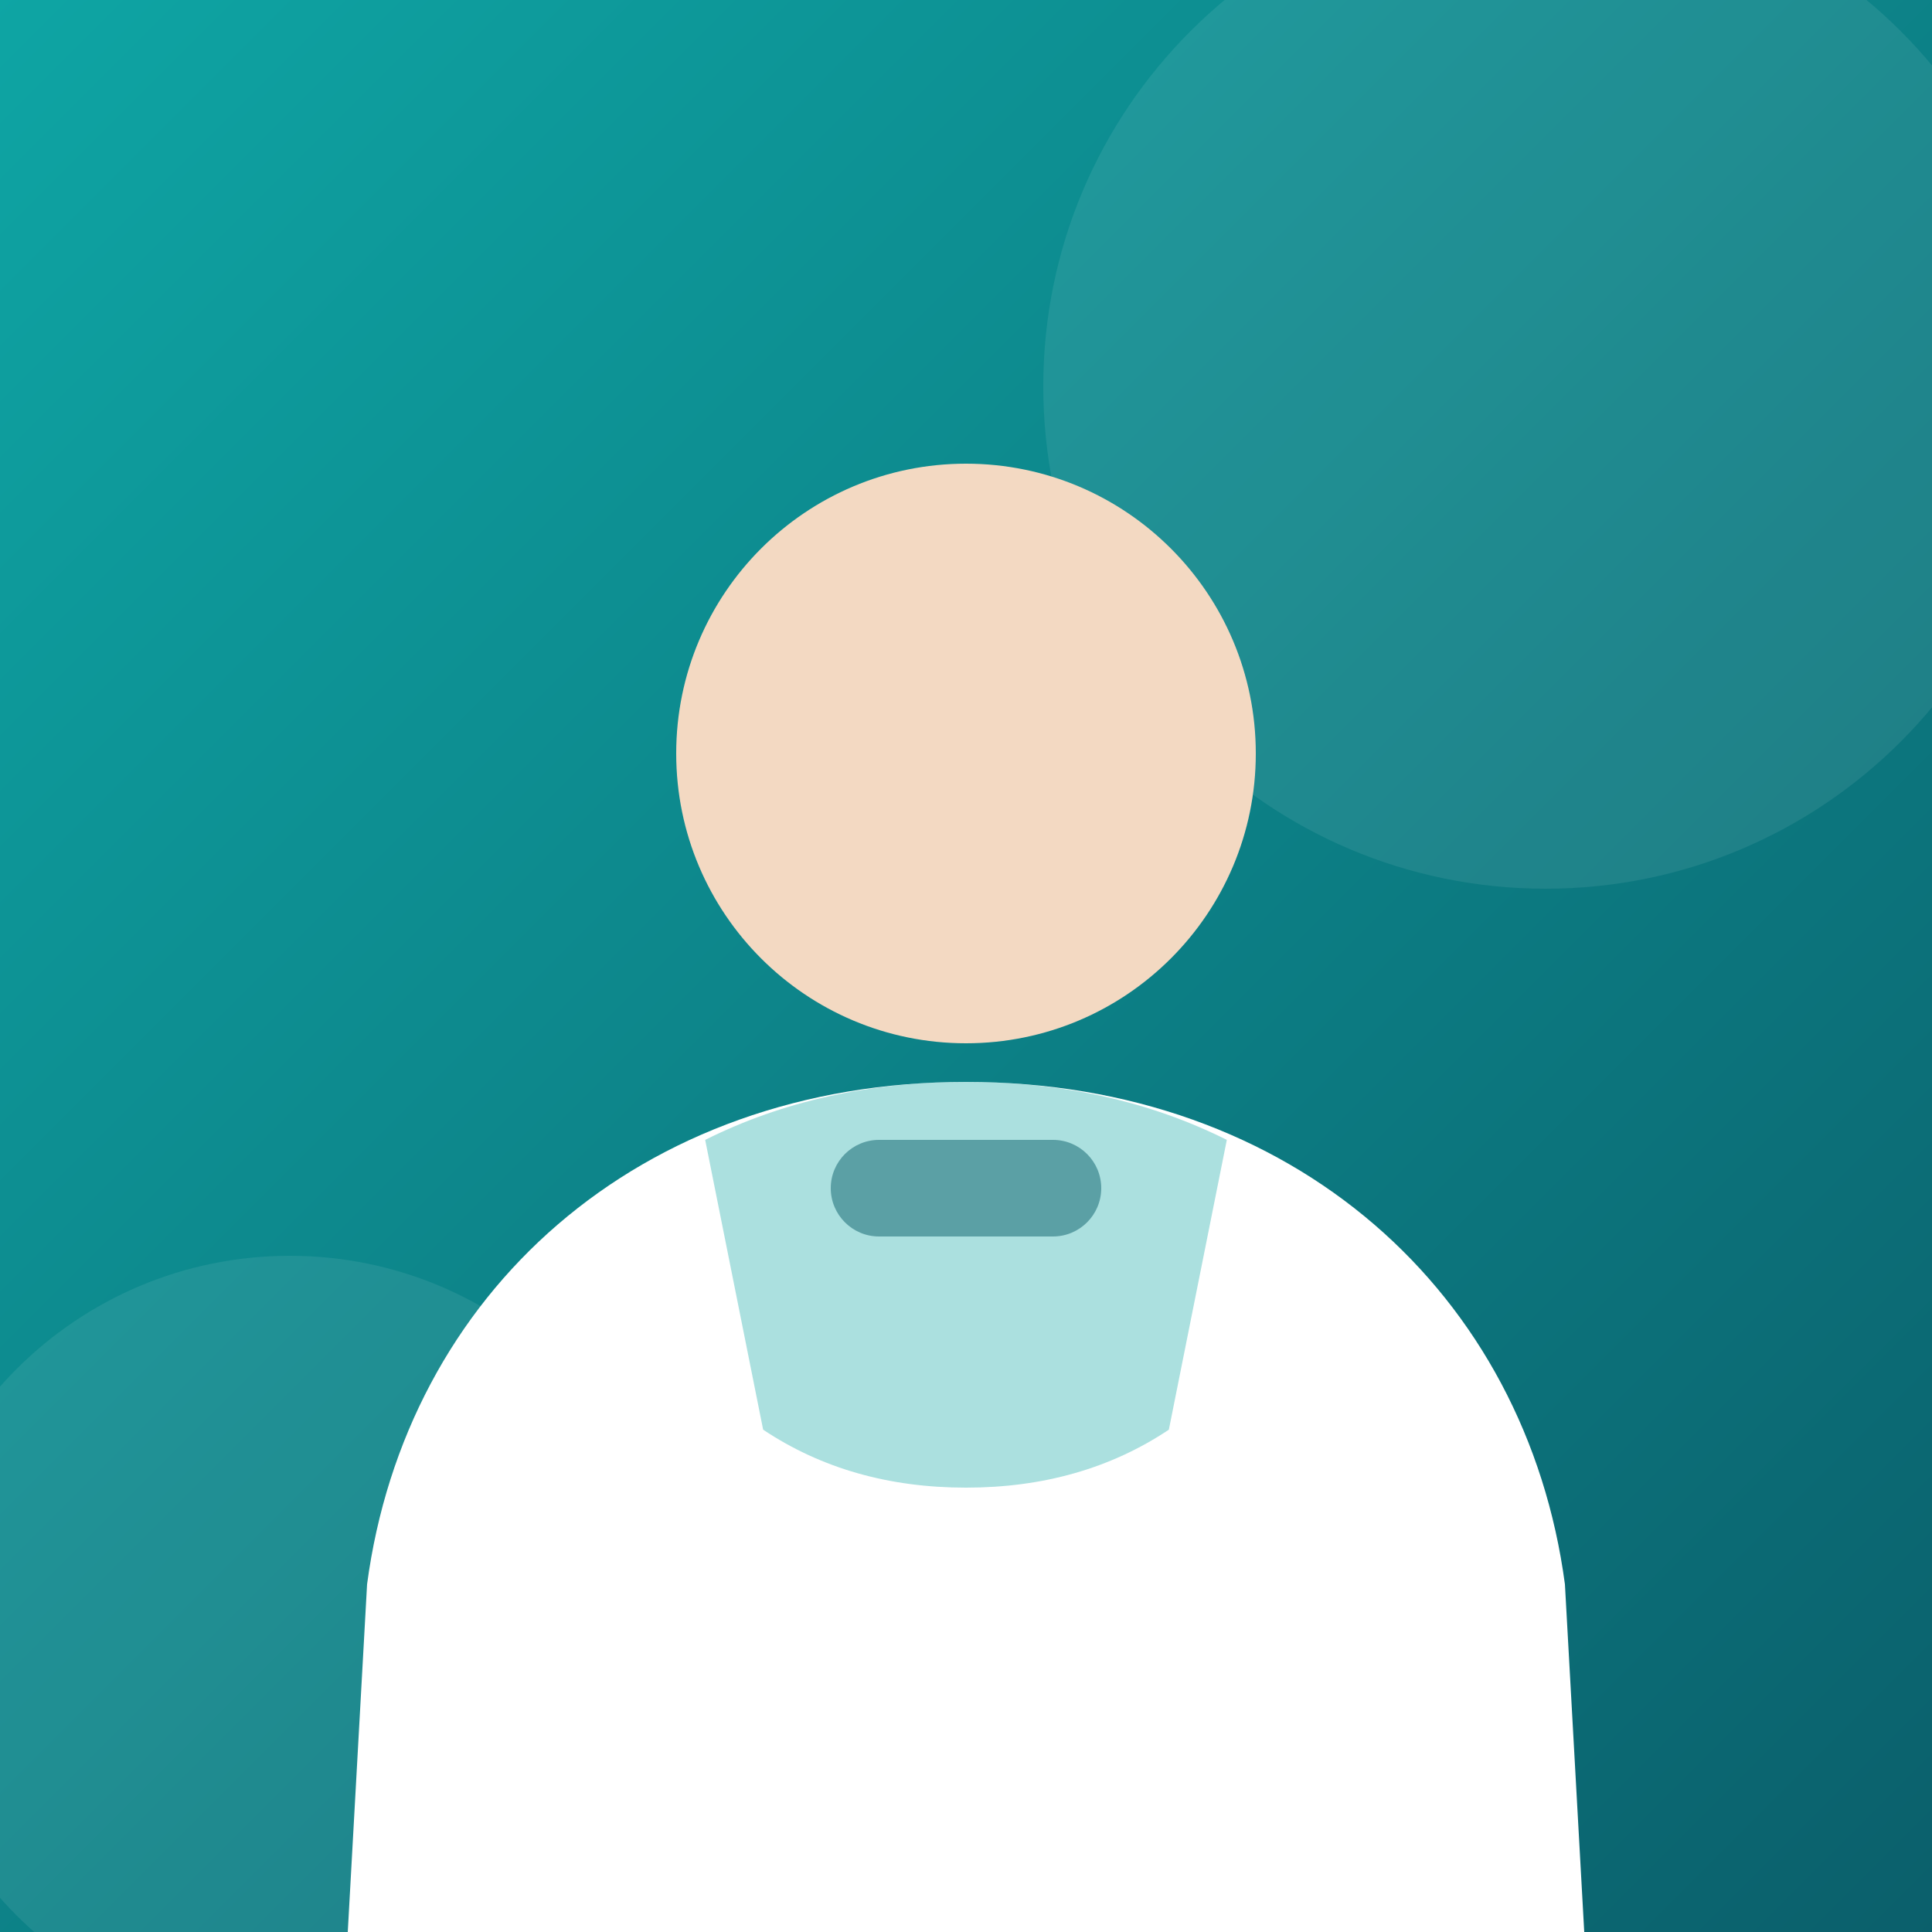
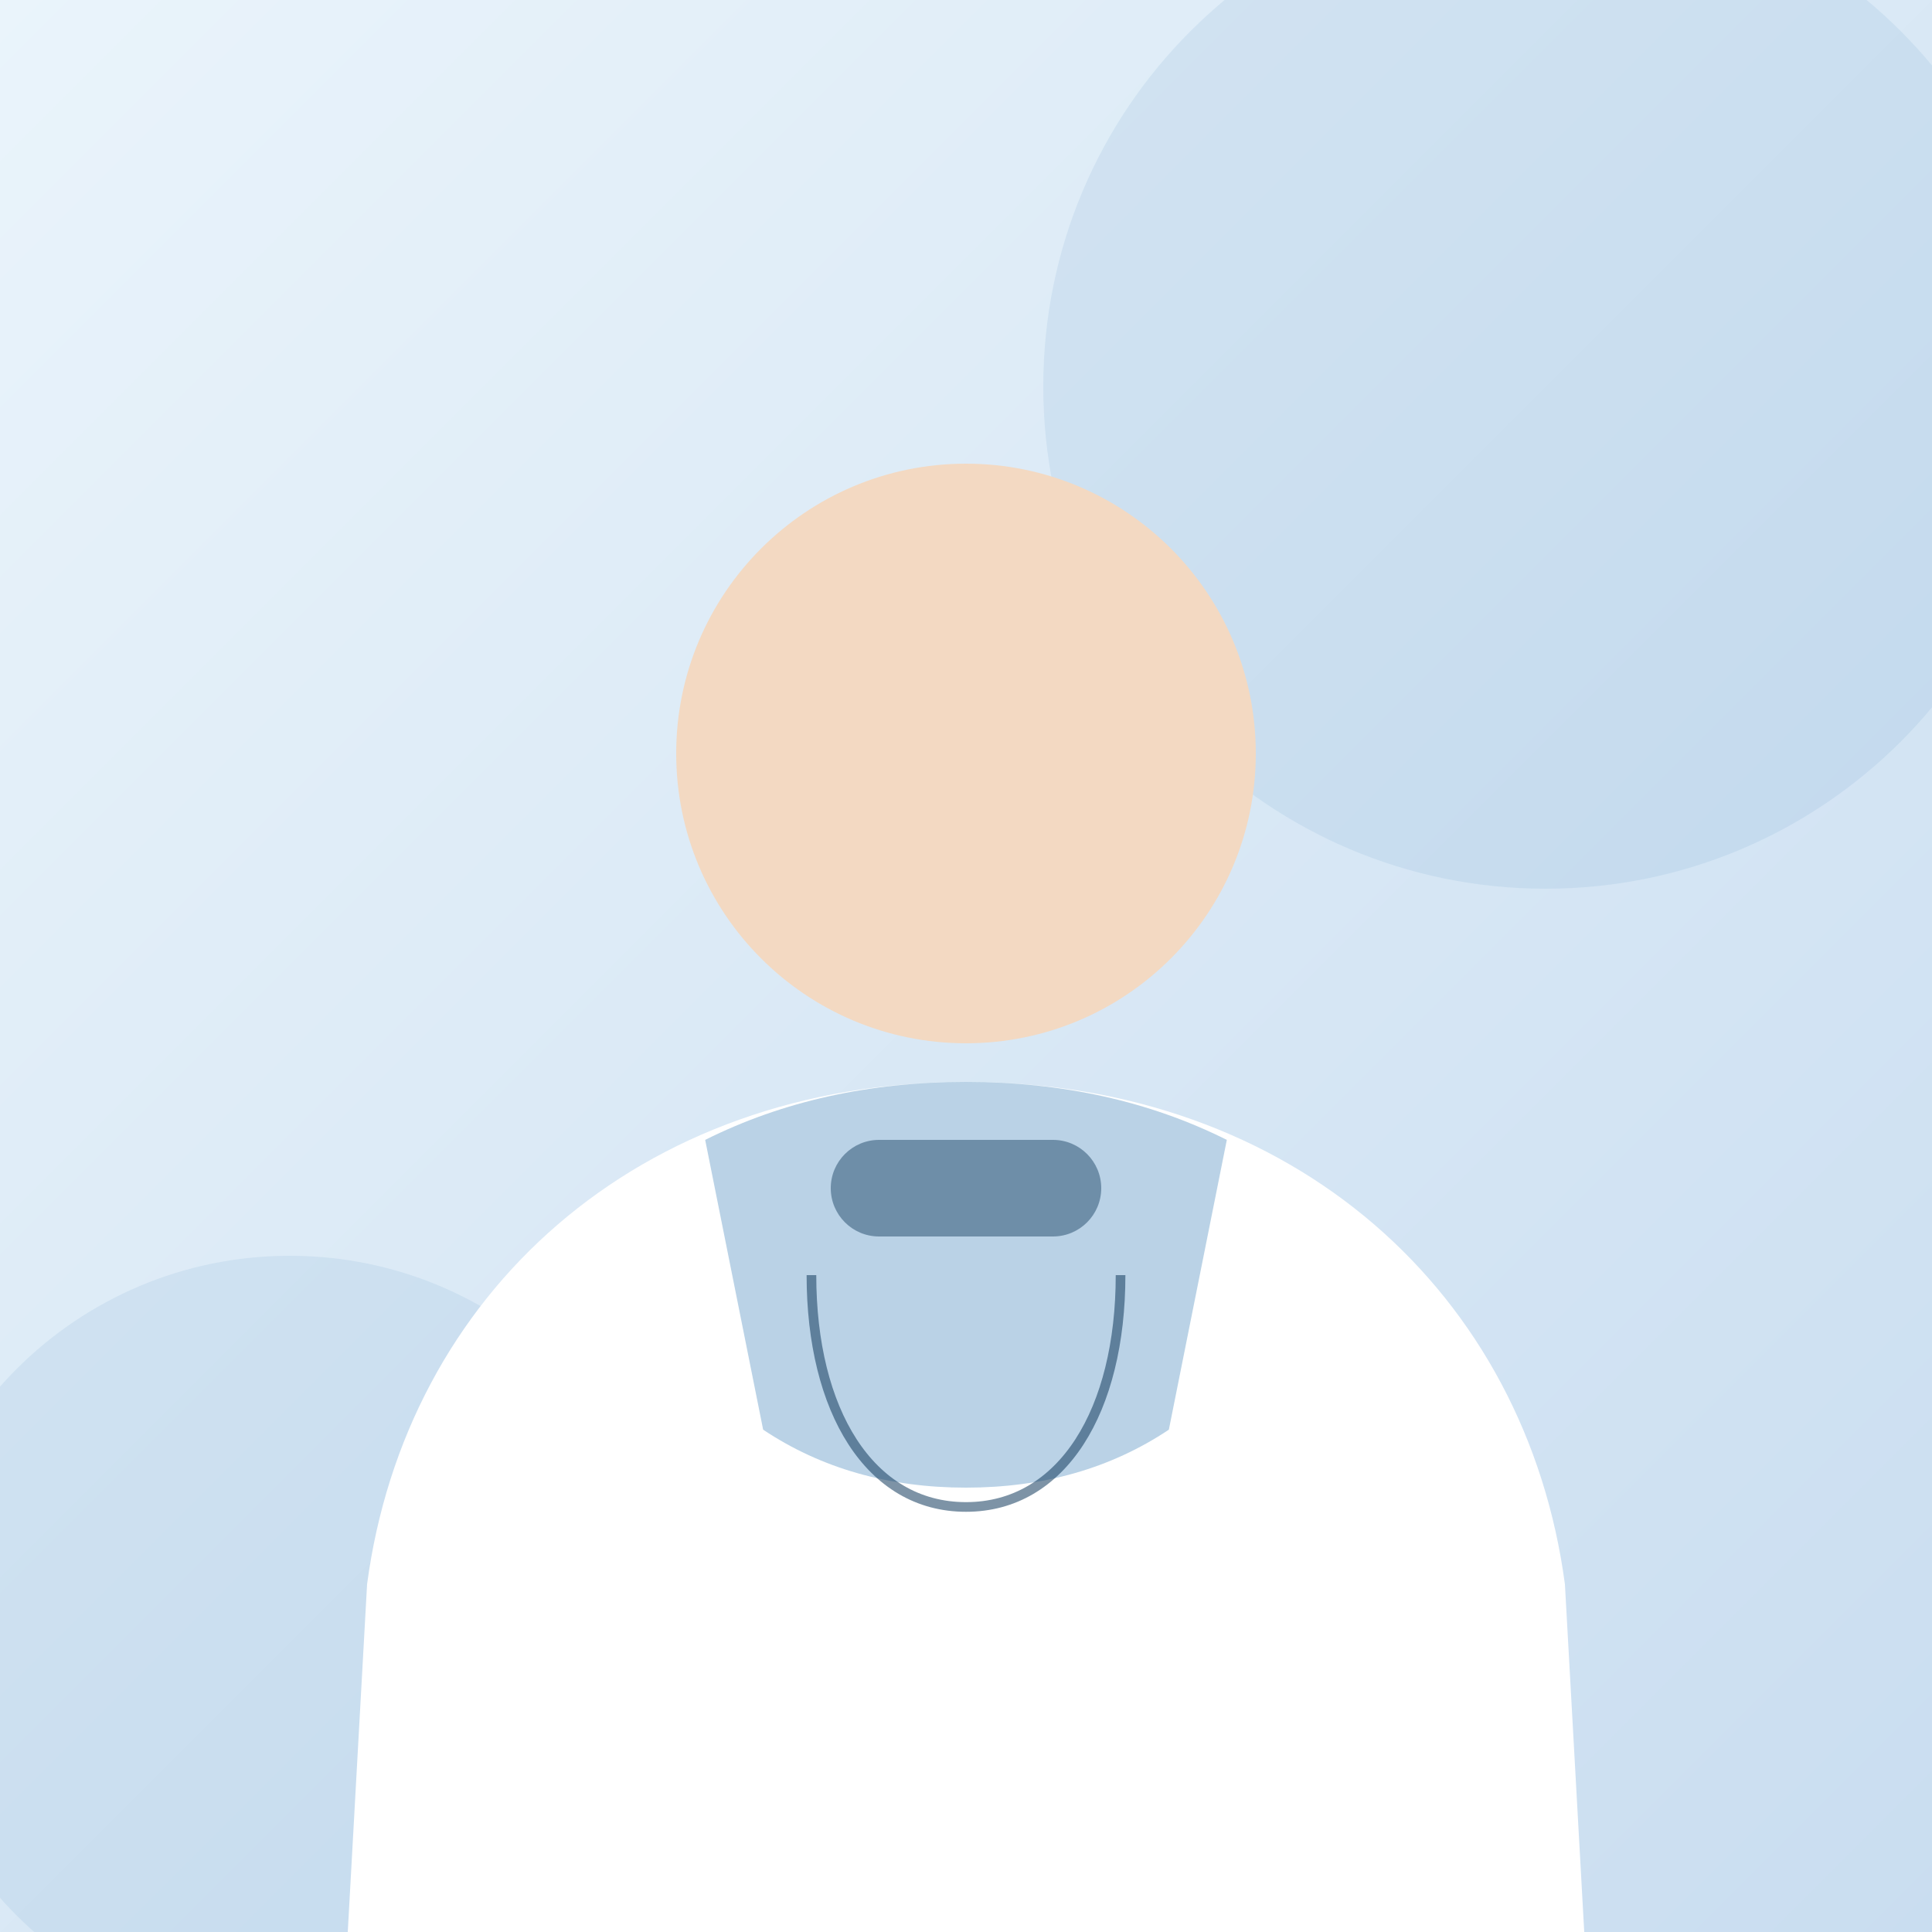
<svg xmlns="http://www.w3.org/2000/svg" viewBox="0 0 200 200" role="img" aria-label="Doctor portrait placeholder">
  <defs>
    <linearGradient id="bg1" x1="0" y1="0" x2="1" y2="1">
-       <stop offset="0" stop-color="#0ea5a4" />
-       <stop offset="1" stop-color="#0b5f6b" />
+       <stop offset="0" stop-color="#EAF4FB" />
+       <stop offset="1" stop-color="#C9DDF0" />
    </linearGradient>
  </defs>
  <rect width="200" height="200" fill="url(#bg1)" />
-   <circle cx="160" cy="40" r="52" fill="#ffffff" opacity="0.08" />
-   <circle cx="30" cy="170" r="40" fill="#ffffff" opacity="0.08" />
+   <circle cx="160" cy="40" r="52" fill="#1769AA" opacity="0.08" />
+   <circle cx="30" cy="170" r="40" fill="#1769AA" opacity="0.08" />
  <circle cx="100" cy="78" r="30" fill="#f3d9c2" />
  <path d="M100 112c-34 0-58 22-62 52l-2 36h128l-2-36c-4-30-28-52-62-52z" fill="#ffffff" />
-   <path d="M100 112c-10 0-19 2-27 6l6 30c6 4 13 6 21 6s15-2 21-6l6-30c-8-4-17-6-27-6z" fill="#0ea5a4" opacity="0.35" />
-   <rect x="86" y="118" width="28" height="10" rx="5" fill="#0b5f6b" opacity="0.5" />
+   <path d="M100 112c-10 0-19 2-27 6l6 30c6 4 13 6 21 6s15-2 21-6l6-30c-8-4-17-6-27-6z" fill="#1769AA" opacity="0.3" />
+   <path d="M84 132c0 14 6 24 16 24s16-10 16-24" fill="none" stroke="#123B5D" strokeWidth="4" strokeLinecap="round" opacity="0.55" />
+   <rect x="86" y="118" width="28" height="10" rx="5" fill="#123B5D" opacity="0.45" />
</svg>
